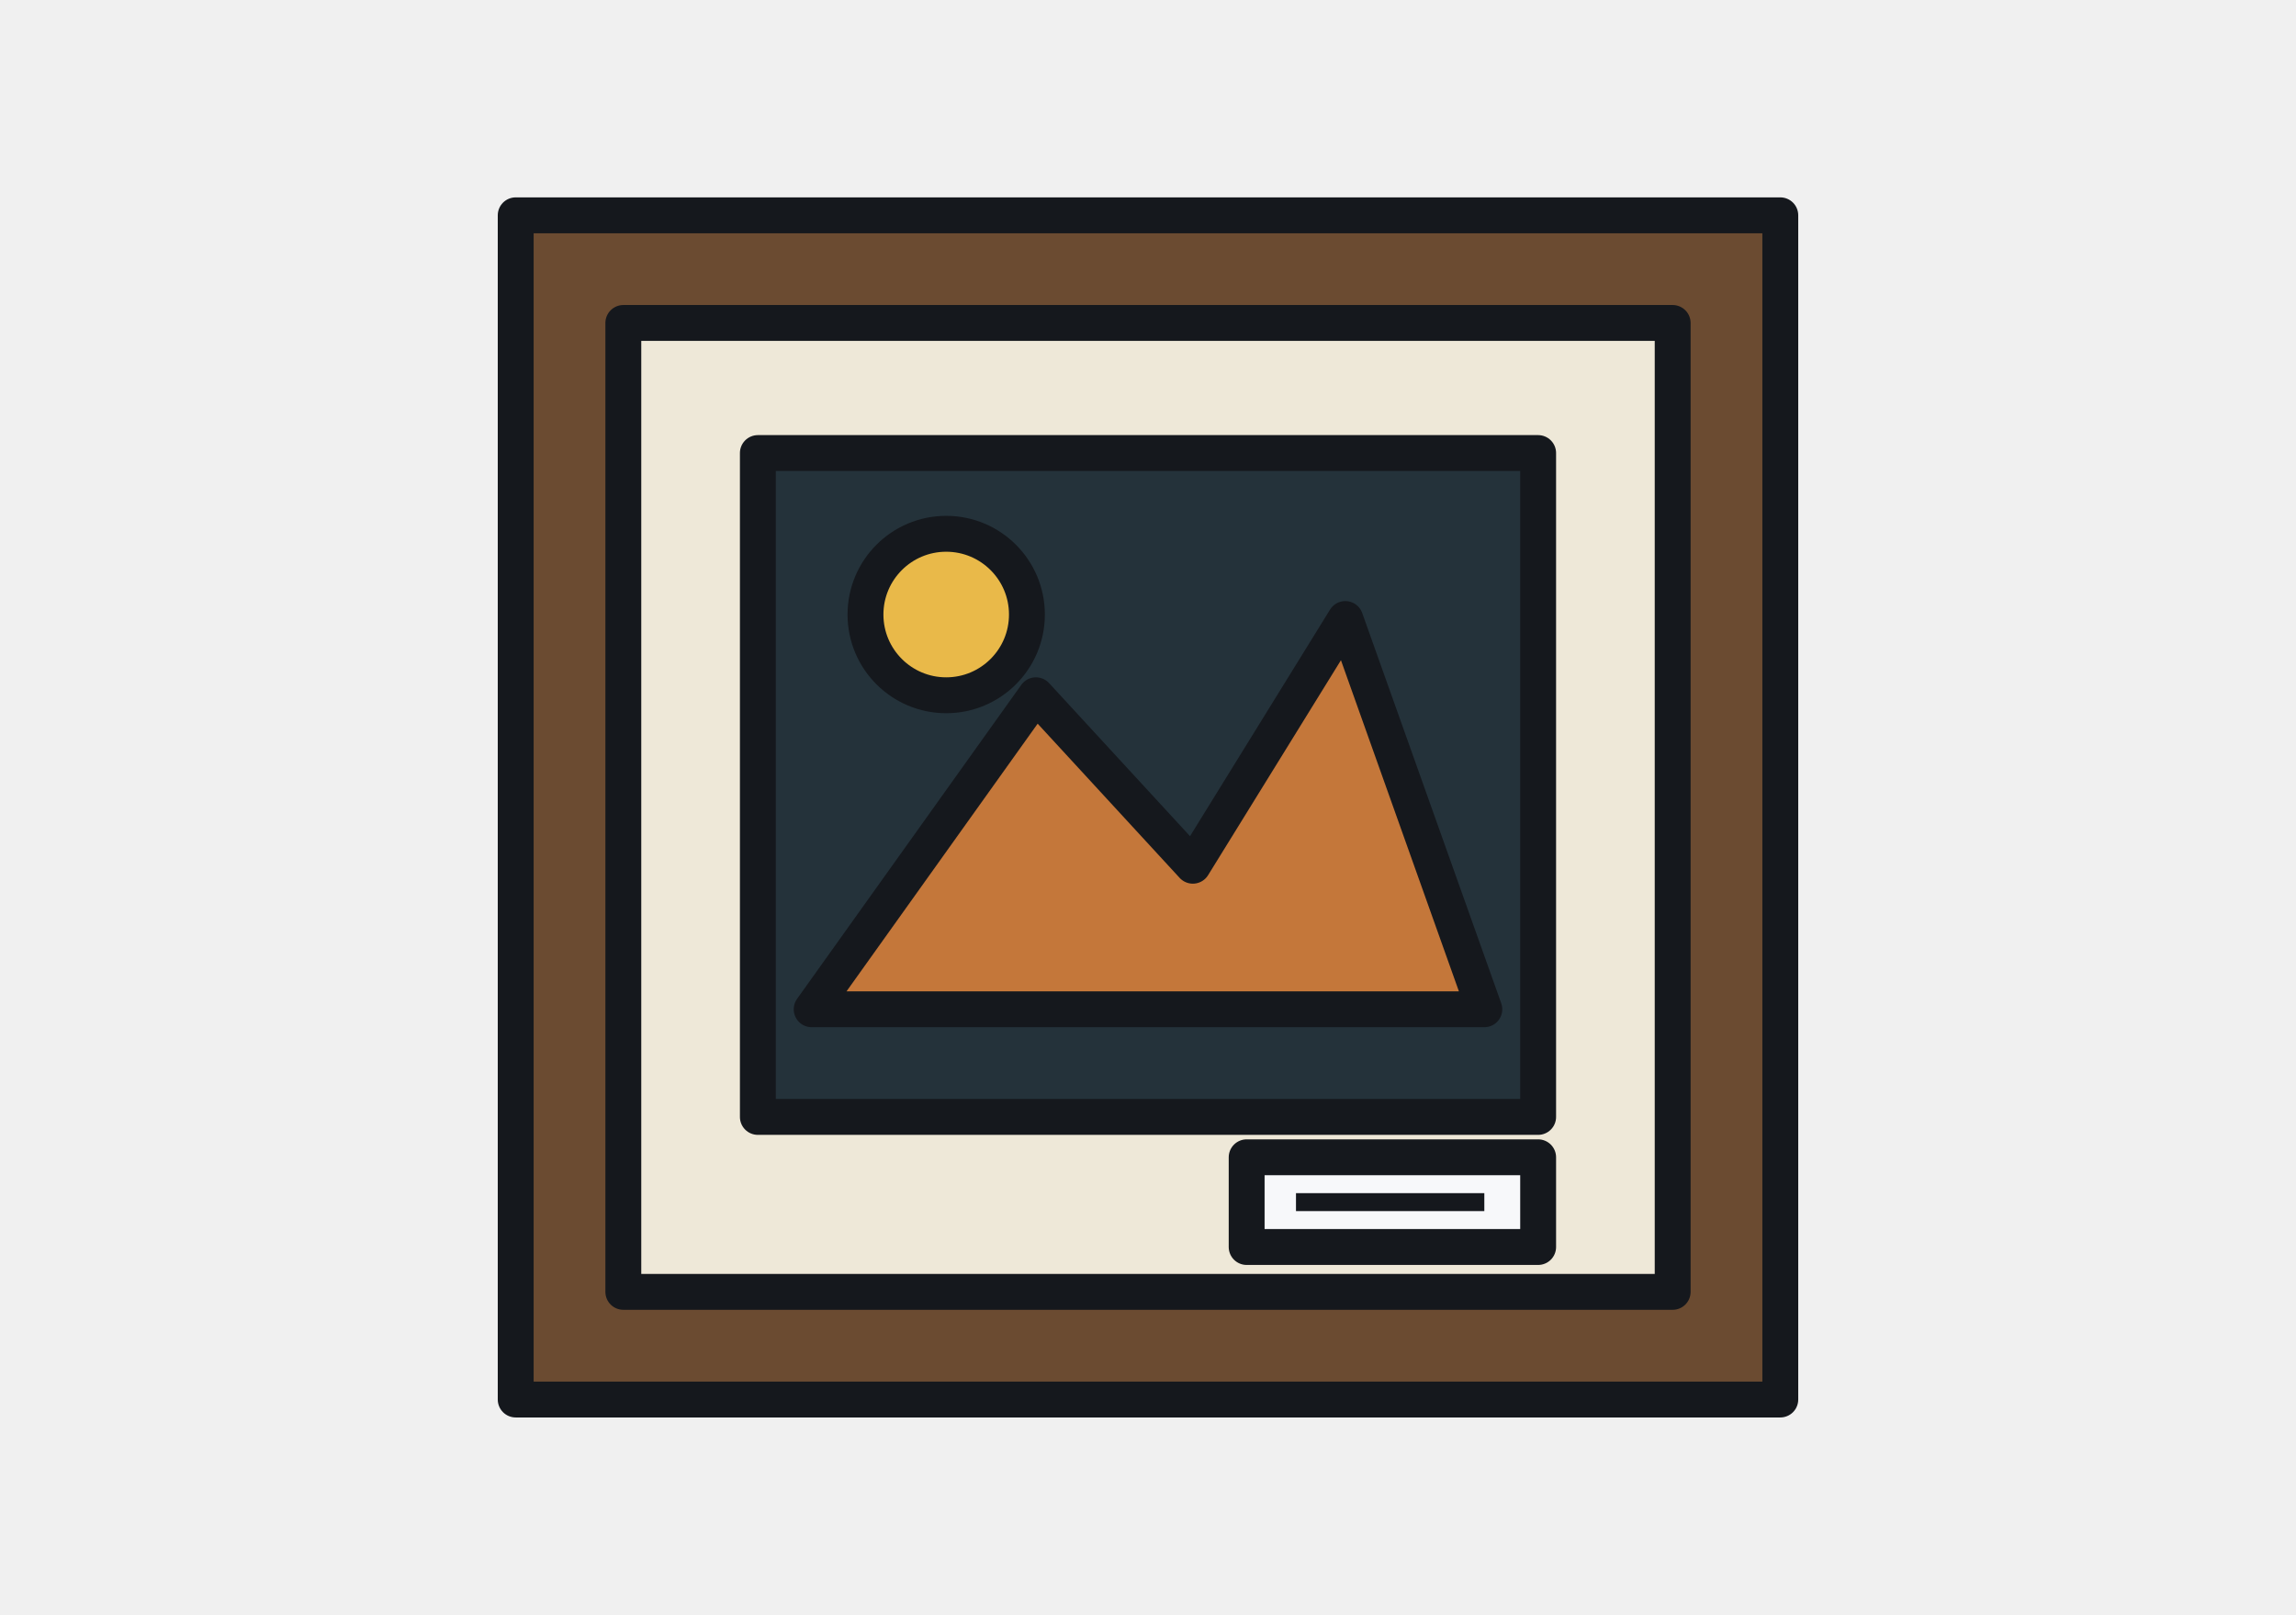
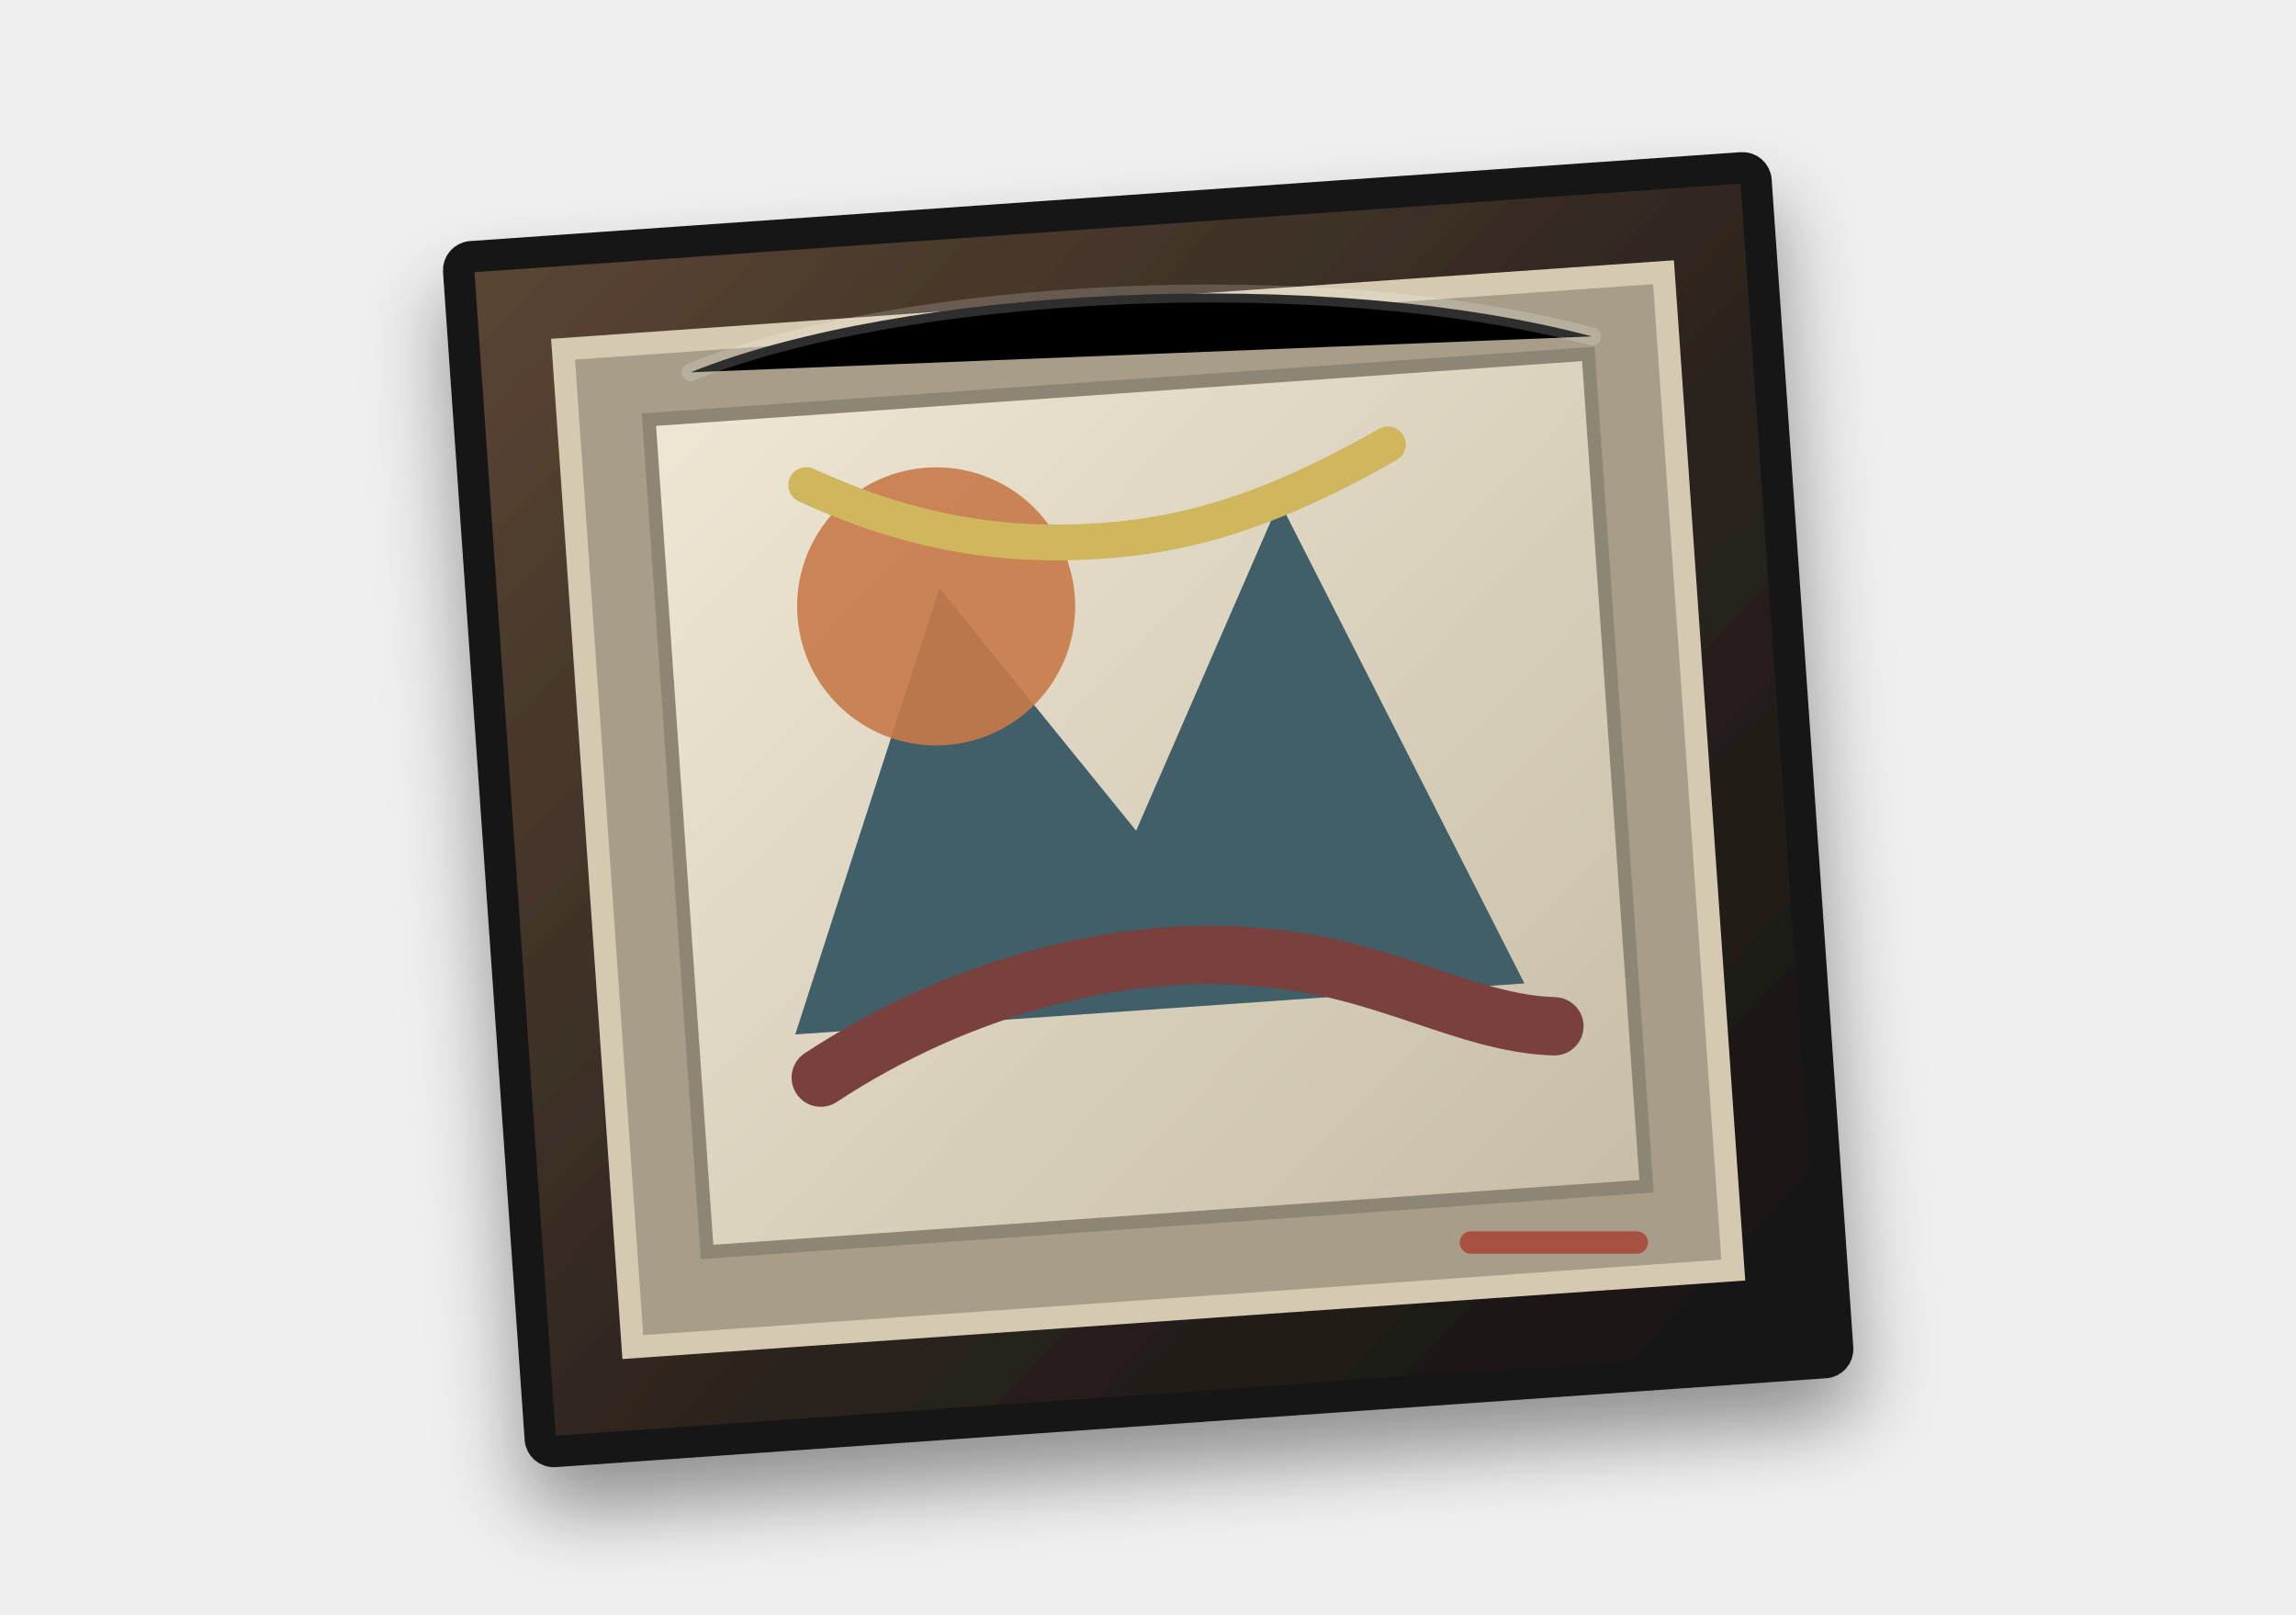
<svg xmlns="http://www.w3.org/2000/svg" viewBox="0 0 512 360">
-   <g stroke="#15181d" stroke-width="8" stroke-linejoin="round">
-     <rect x="115" y="48" width="282" height="264" fill="#6b4b31" />
-     <rect x="139" y="72" width="234" height="216" fill="#eee8d8" />
-     <rect x="169" y="101" width="174" height="148" fill="#24323a" />
-     <path d="m181 225 50-70 35 38 34-55 31 87z" fill="#c4773a" />
-     <circle cx="211" cy="137" r="18" fill="#e9b949" />
-     <rect x="278" y="258" width="65" height="20" fill="#f7f8fa" />
-     <path d="M289 268h42" fill="none" stroke-width="4" />
+   <defs>
+     <linearGradient id="frame" x1="0" y1="0" x2="1" y2="1">
+       <stop stop-color="#5b4634" />
+       <stop offset=".55" stop-color="#2d241e" />
+       <stop offset="1" stop-color="#151312" />
+     </linearGradient>
+     <linearGradient id="paper" x1="0" y1="0" x2="1" y2="1">
+       <stop stop-color="#eee7d5" />
+       <stop offset="1" stop-color="#c8bea7" />
+     </linearGradient>
+     <filter id="s">
+       <feDropShadow dx="0" dy="10" stdDeviation="9" flood-opacity=".4" />
+     </filter>
+   </defs>
+   <g filter="url(#s)" transform="rotate(-4 256 180)">
+     <rect x="111" y="47" width="290" height="267" rx="3" fill="url(#frame)" stroke="#191817" stroke-width="7" />
+     <rect x="133" y="69" width="246" height="223" fill="#a79d88" stroke="#d5cab1" stroke-width="5" />
+     <rect x="151" y="86" width="210" height="186" fill="url(#paper)" stroke="#8e8675" stroke-width="3" />
+     <path d="M174 225 213 128l40 57 37-71 47 111z" fill="#405e68" />
+     <circle cx="212" cy="132" r="31" fill="#c77a48" opacity=".9" />
+     <path d="M179 235c32-18 69-25 99-20 28 4 45 18 65 20" fill="none" stroke="#7a3f3c" stroke-width="13" stroke-linecap="round" />
+     <path d="M185 103c22 12 42 17 65 17 21 0 40-5 65-17" fill="none" stroke="#d0b65d" stroke-width="8" stroke-linecap="round" />
  </g>
+   <path d="M154 83c47-19 141-24 201-8" stroke="#fff" stroke-opacity=".18" stroke-width="4" stroke-linecap="round" />
+   <path d="M328 277h37" stroke="#a85143" stroke-width="5" stroke-linecap="round" />
</svg>
